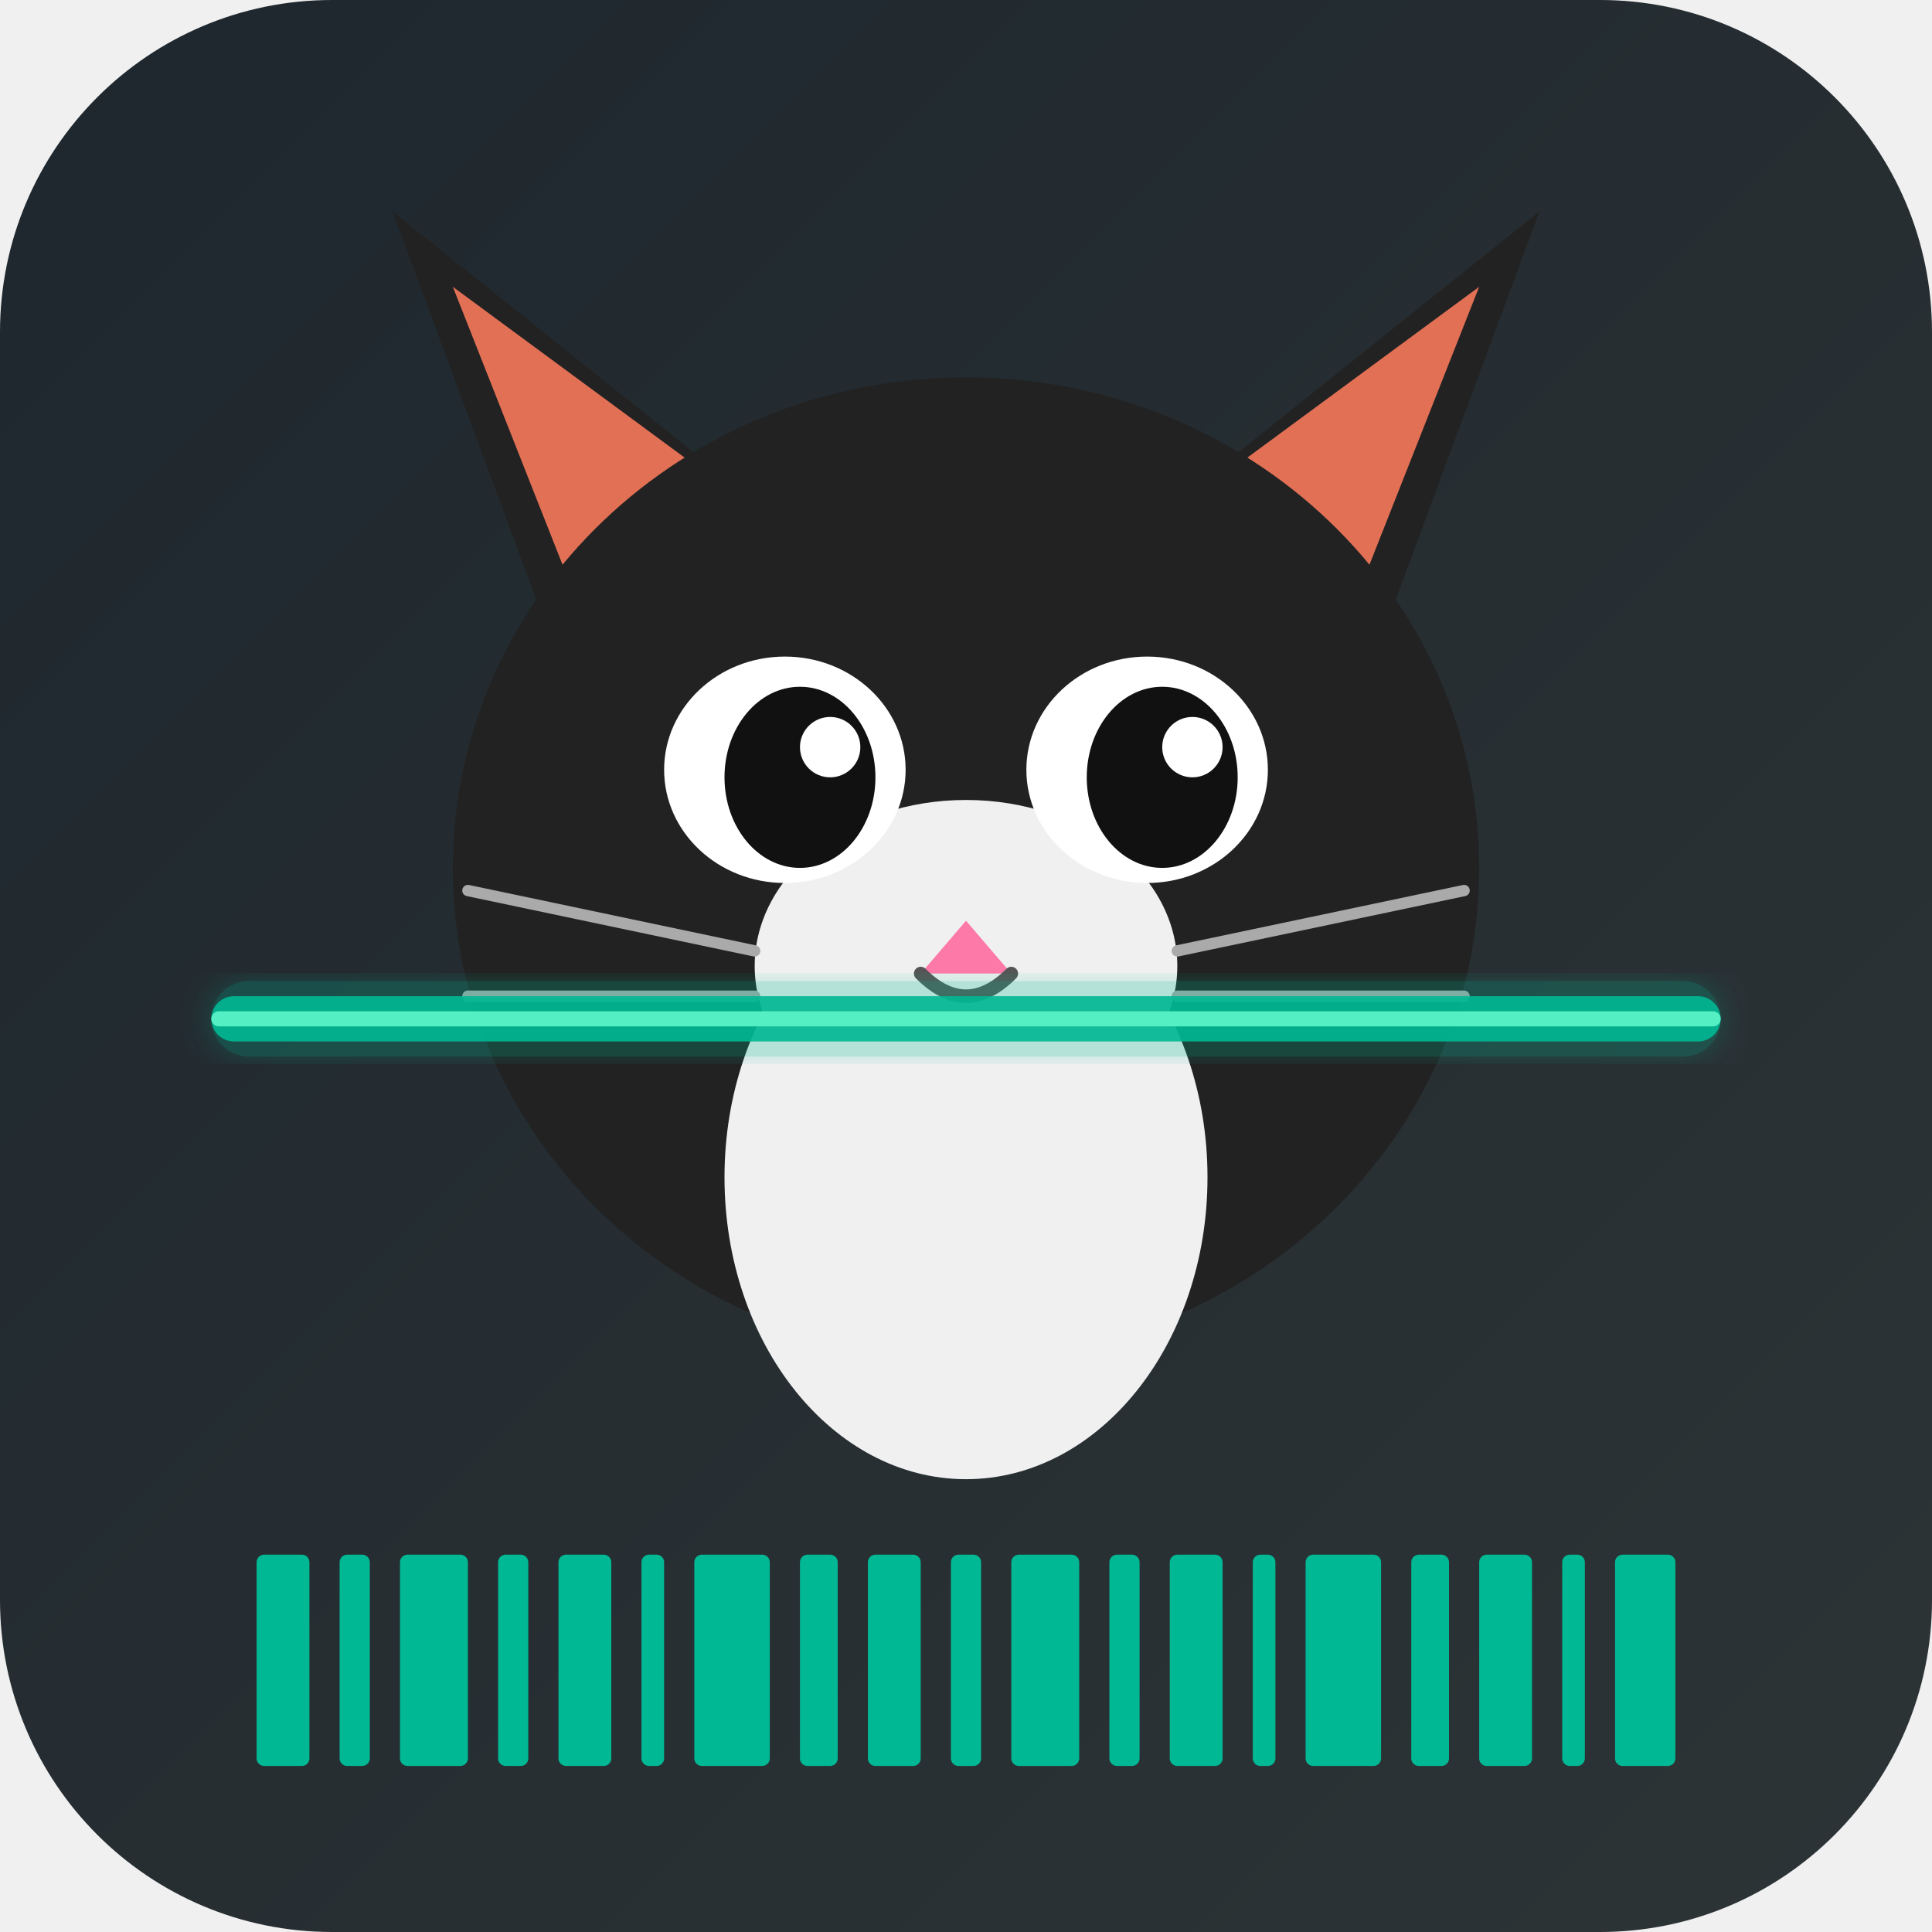
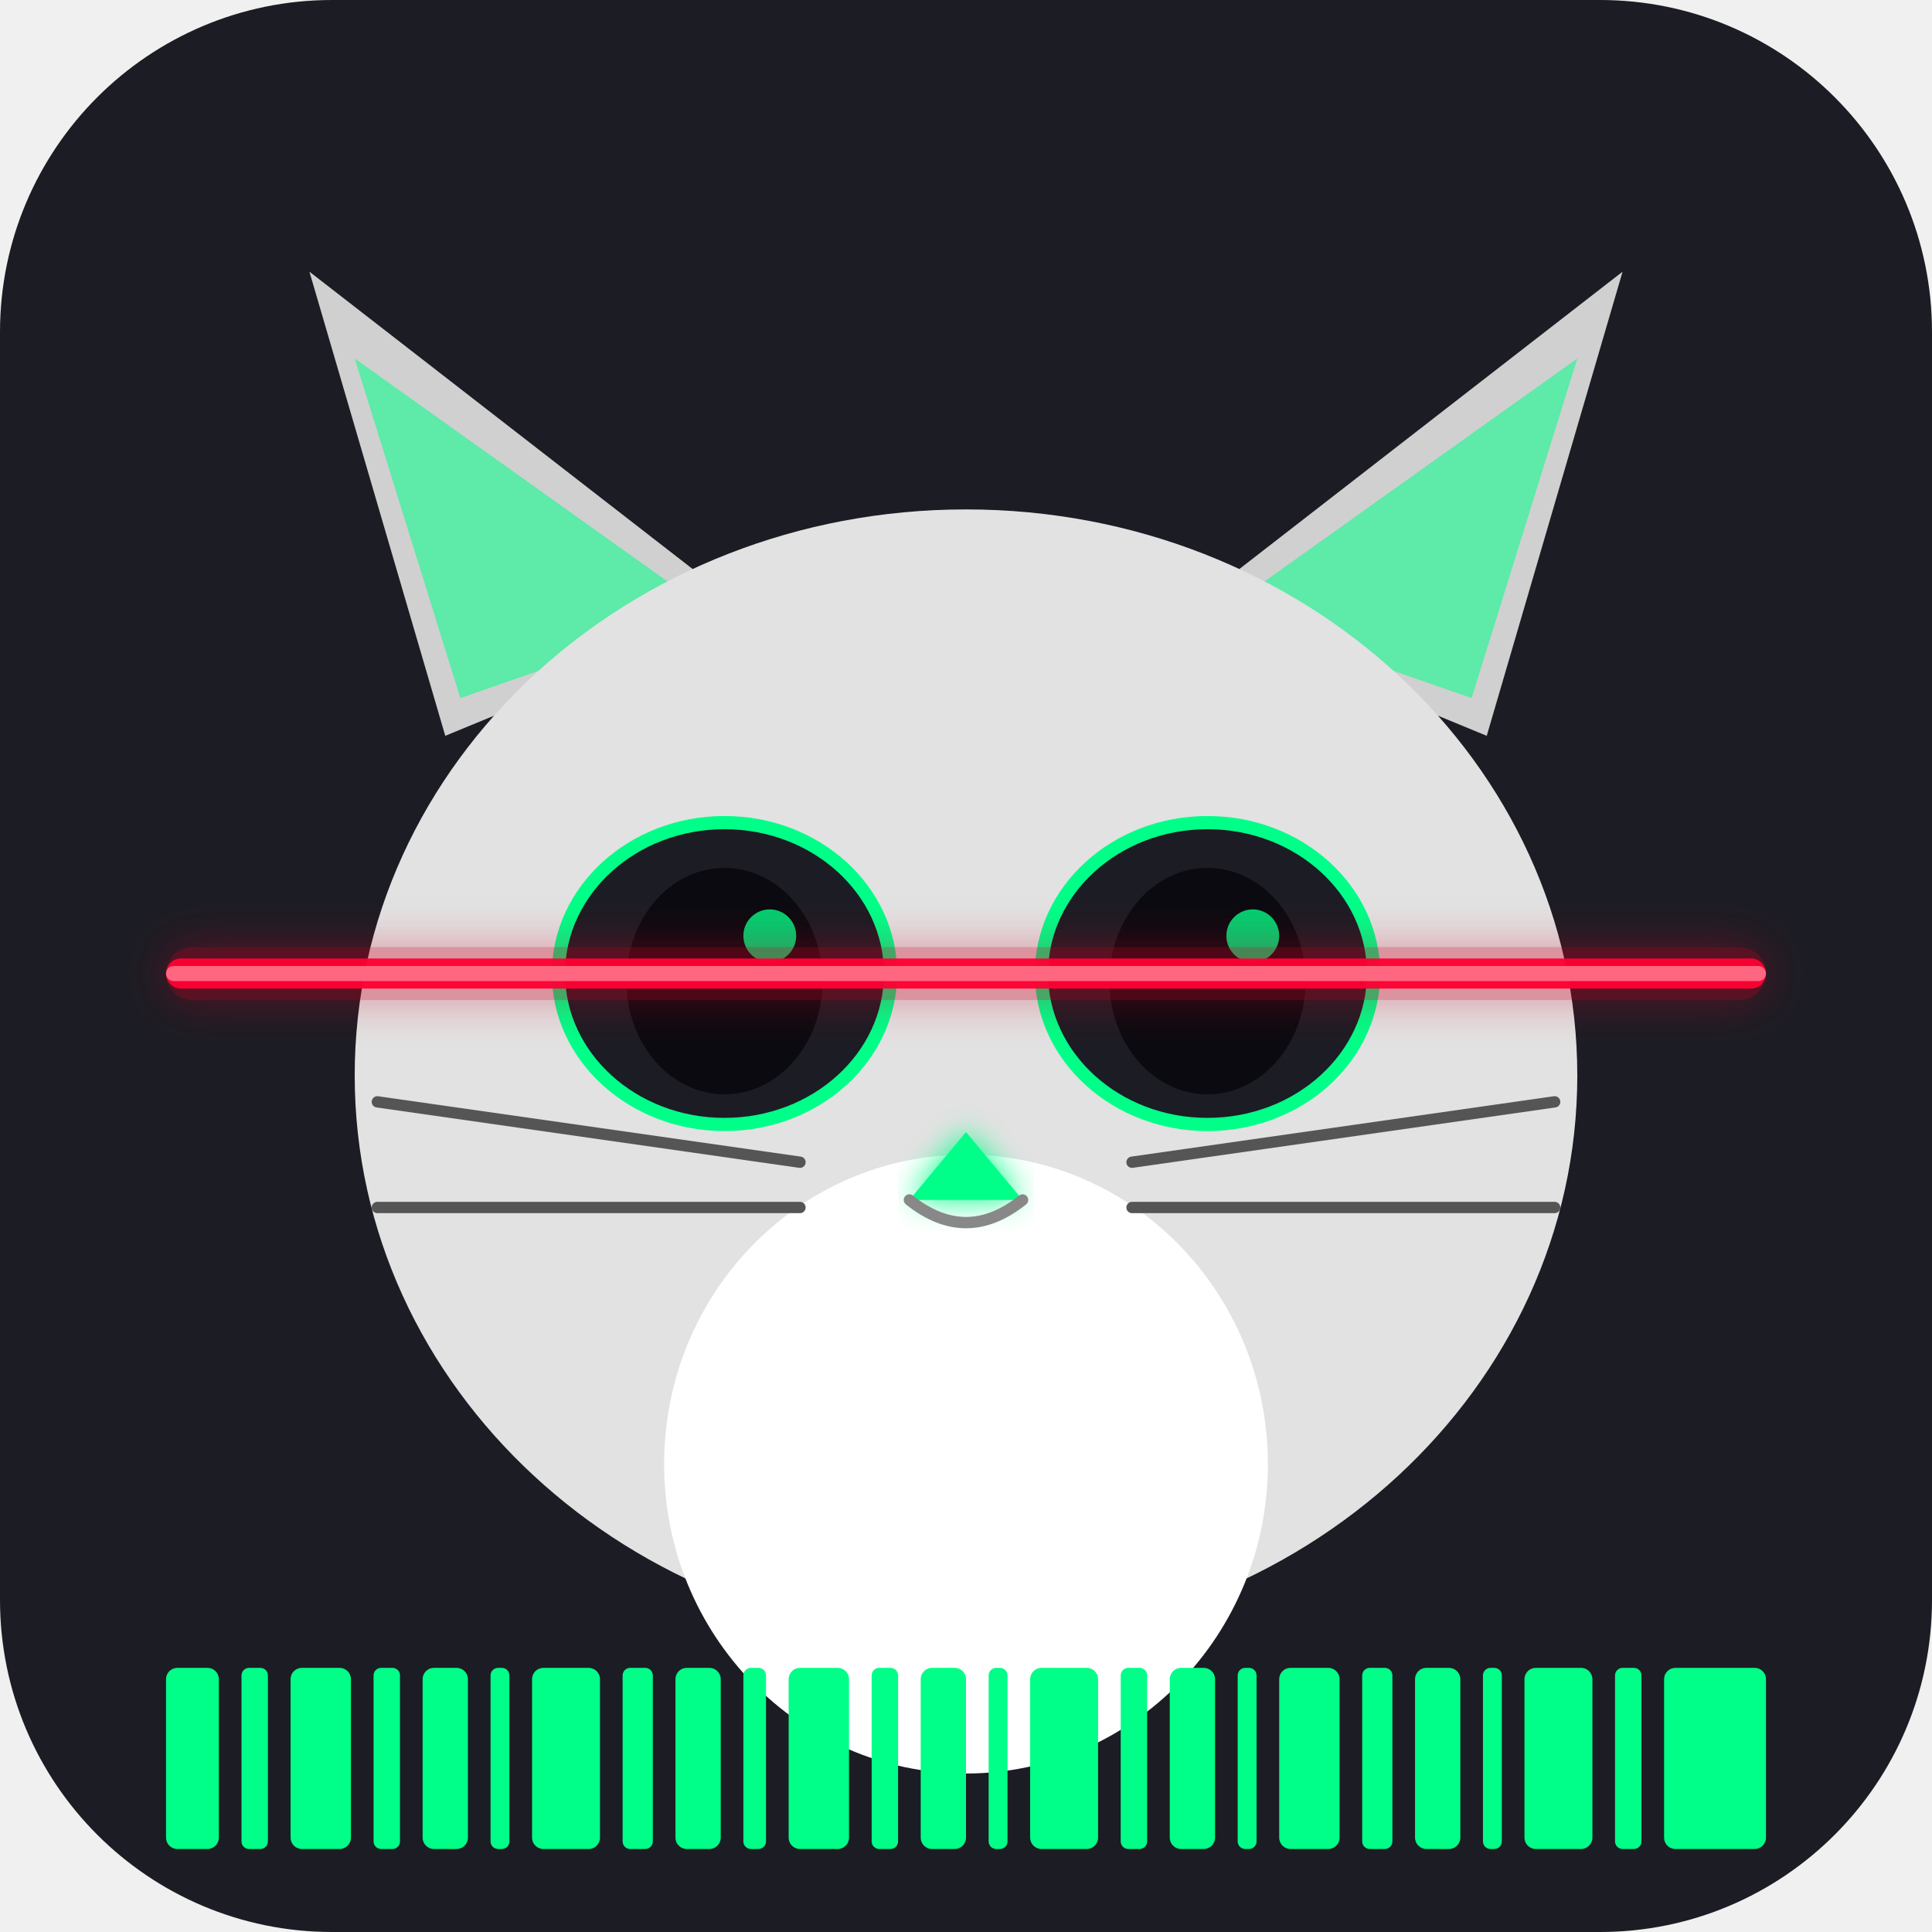
- <svg xmlns="http://www.w3.org/2000/svg" viewBox="0 0 256 256">
+ <svg xmlns="http://www.w3.org/2000/svg" viewBox="0 0 512 512">
  <defs>
-     <linearGradient id="bg" x1="0%" y1="0%" x2="100%" y2="100%">
-       <stop offset="0%" style="stop-color:#1e272e" />
-       <stop offset="100%" style="stop-color:#2d3436" />
-     </linearGradient>
-     <filter id="glow">
-       <feGaussianBlur stdDeviation="2" result="blur" />
-       <feComposite in="SourceGraphic" in2="blur" operator="over" />
+     <filter id="redglow" x="-20%" y="-200%" width="140%" height="500%">
+       <feGaussianBlur stdDeviation="6" result="blur" />
+       <feMerge>
+         <feMergeNode in="blur" />
+         <feMergeNode in="SourceGraphic" />
+       </feMerge>
+     </filter>
+     <filter id="greenglow" x="-10%" y="-100%" width="120%" height="300%">
+       <feGaussianBlur stdDeviation="4" result="blur" />
+       <feMerge>
+         <feMergeNode in="blur" />
+         <feMergeNode in="SourceGraphic" />
+       </feMerge>
    </filter>
  </defs>
-   <rect width="256" height="256" rx="44" fill="url(#bg)" />
-   <polygon points="72,82 52,28 102,68" fill="#222" />
-   <polygon points="184,82 204,28 154,68" fill="#222" />
-   <polygon points="75,76 60,38 98,66" fill="#e17055" />
-   <polygon points="181,76 196,38 158,66" fill="#e17055" />
-   <ellipse cx="128" cy="115" rx="68" ry="65" fill="#222" />
-   <ellipse cx="128" cy="156" rx="32" ry="40" fill="#f0f0f0" />
-   <ellipse cx="128" cy="128" rx="28" ry="22" fill="#f0f0f0" />
-   <ellipse cx="104" cy="102" rx="16" ry="15" fill="white" />
-   <ellipse cx="152" cy="102" rx="16" ry="15" fill="white" />
-   <ellipse cx="106" cy="103" rx="10" ry="12" fill="#111" />
-   <ellipse cx="154" cy="103" rx="10" ry="12" fill="#111" />
-   <circle cx="110" cy="99" r="4" fill="white" />
-   <circle cx="158" cy="99" r="4" fill="white" />
-   <polygon points="128,122 122,129 134,129" fill="#fd79a8" />
-   <path d="M122 129 Q128 135 134 129" fill="none" stroke="#555" stroke-width="1.8" stroke-linecap="round" />
-   <line x1="100" y1="126" x2="62" y2="118" stroke="#aaa" stroke-width="1.5" stroke-linecap="round" />
-   <line x1="100" y1="132" x2="62" y2="132" stroke="#aaa" stroke-width="1.5" stroke-linecap="round" />
-   <line x1="156" y1="126" x2="194" y2="118" stroke="#aaa" stroke-width="1.5" stroke-linecap="round" />
-   <line x1="156" y1="132" x2="194" y2="132" stroke="#aaa" stroke-width="1.5" stroke-linecap="round" />
-   <rect x="28" y="130" width="200" height="10" rx="5" fill="#00b894" opacity="0.25" filter="url(#glow)" />
-   <rect x="28" y="132" width="200" height="6" rx="3" fill="#00b894" opacity="0.9" />
-   <rect x="28" y="134" width="200" height="2" rx="1" fill="#55efc4" />
-   <rect x="34" y="206" width="7" height="28" rx="1" fill="#00b894" />
-   <rect x="45" y="206" width="4" height="28" rx="1" fill="#00b894" />
-   <rect x="53" y="206" width="9" height="28" rx="1" fill="#00b894" />
-   <rect x="66" y="206" width="4" height="28" rx="1" fill="#00b894" />
-   <rect x="74" y="206" width="7" height="28" rx="1" fill="#00b894" />
-   <rect x="85" y="206" width="3" height="28" rx="1" fill="#00b894" />
-   <rect x="92" y="206" width="10" height="28" rx="1" fill="#00b894" />
-   <rect x="106" y="206" width="5" height="28" rx="1" fill="#00b894" />
-   <rect x="115" y="206" width="7" height="28" rx="1" fill="#00b894" />
-   <rect x="126" y="206" width="4" height="28" rx="1" fill="#00b894" />
-   <rect x="134" y="206" width="9" height="28" rx="1" fill="#00b894" />
-   <rect x="147" y="206" width="4" height="28" rx="1" fill="#00b894" />
-   <rect x="155" y="206" width="7" height="28" rx="1" fill="#00b894" />
-   <rect x="166" y="206" width="3" height="28" rx="1" fill="#00b894" />
-   <rect x="173" y="206" width="10" height="28" rx="1" fill="#00b894" />
-   <rect x="187" y="206" width="5" height="28" rx="1" fill="#00b894" />
-   <rect x="196" y="206" width="7" height="28" rx="1" fill="#00b894" />
-   <rect x="207" y="206" width="3" height="28" rx="1" fill="#00b894" />
-   <rect x="214" y="206" width="8" height="28" rx="1" fill="#00b894" />
+   <rect width="512" height="512" rx="88" fill="#1c1c24" />
+   <polygon points="118,195 82,72 198,162" fill="#d0d0d0" />
+   <polygon points="394,195 430,72 314,162" fill="#d0d0d0" />
+   <polygon points="122,185 94,95 188,162" fill="#00ff88" opacity="0.55" />
+   <polygon points="390,185 418,95 324,162" fill="#00ff88" opacity="0.55" />
+   <ellipse cx="256" cy="285" rx="162" ry="150" fill="#e2e2e2" />
+   <ellipse cx="256" cy="388" rx="80" ry="82" fill="#ffffff" />
+   <ellipse cx="192" cy="258" rx="44" ry="40" fill="#1c1c24" />
+   <ellipse cx="320" cy="258" rx="44" ry="40" fill="#1c1c24" />
+   <ellipse cx="192" cy="260" rx="26" ry="30" fill="#0a0a10" />
+   <ellipse cx="320" cy="260" rx="26" ry="30" fill="#0a0a10" />
+   <ellipse cx="192" cy="258" rx="44" ry="40" fill="none" stroke="#00ff88" stroke-width="3.5" />
+   <ellipse cx="320" cy="258" rx="44" ry="40" fill="none" stroke="#00ff88" stroke-width="3.5" />
+   <circle cx="204" cy="248" r="7" fill="#00ff88" opacity="0.8" />
+   <circle cx="332" cy="248" r="7" fill="#00ff88" opacity="0.8" />
+   <rect x="44" y="251" width="424" height="14" rx="7" fill="#cc0022" opacity="0.35" filter="url(#redglow)" />
+   <rect x="44" y="254" width="424" height="8" rx="4" fill="#ff0033" opacity="0.95" />
+   <rect x="44" y="256" width="424" height="4" rx="2" fill="#ff6680" />
+   <polygon points="256,300 241,318 271,318" fill="#00ff88" filter="url(#greenglow)" />
+   <path d="M241 318 Q256 330 271 318" fill="none" stroke="#888" stroke-width="3" stroke-linecap="round" />
+   <line x1="212" y1="308" x2="100" y2="292" stroke="#555" stroke-width="3" stroke-linecap="round" />
+   <line x1="212" y1="320" x2="100" y2="320" stroke="#555" stroke-width="3" stroke-linecap="round" />
+   <line x1="300" y1="308" x2="412" y2="292" stroke="#555" stroke-width="3" stroke-linecap="round" />
+   <line x1="300" y1="320" x2="412" y2="320" stroke="#555" stroke-width="3" stroke-linecap="round" />
+   <rect x="44" y="442" width="14" height="48" rx="3" fill="#00ff88" />
+   <rect x="64" y="442" width="7" height="48" rx="2" fill="#00ff88" />
+   <rect x="77" y="442" width="16" height="48" rx="3" fill="#00ff88" />
+   <rect x="99" y="442" width="7" height="48" rx="2" fill="#00ff88" />
+   <rect x="112" y="442" width="12" height="48" rx="3" fill="#00ff88" />
+   <rect x="130" y="442" width="5" height="48" rx="2" fill="#00ff88" />
+   <rect x="141" y="442" width="18" height="48" rx="3" fill="#00ff88" />
+   <rect x="165" y="442" width="8" height="48" rx="2" fill="#00ff88" />
+   <rect x="179" y="442" width="12" height="48" rx="3" fill="#00ff88" />
+   <rect x="197" y="442" width="6" height="48" rx="2" fill="#00ff88" />
+   <rect x="209" y="442" width="16" height="48" rx="3" fill="#00ff88" />
+   <rect x="231" y="442" width="7" height="48" rx="2" fill="#00ff88" />
+   <rect x="244" y="442" width="12" height="48" rx="3" fill="#00ff88" />
+   <rect x="262" y="442" width="5" height="48" rx="2" fill="#00ff88" />
+   <rect x="273" y="442" width="18" height="48" rx="3" fill="#00ff88" />
+   <rect x="297" y="442" width="7" height="48" rx="2" fill="#00ff88" />
+   <rect x="310" y="442" width="12" height="48" rx="3" fill="#00ff88" />
+   <rect x="328" y="442" width="5" height="48" rx="2" fill="#00ff88" />
+   <rect x="339" y="442" width="16" height="48" rx="3" fill="#00ff88" />
+   <rect x="361" y="442" width="8" height="48" rx="2" fill="#00ff88" />
+   <rect x="375" y="442" width="12" height="48" rx="3" fill="#00ff88" />
+   <rect x="393" y="442" width="5" height="48" rx="2" fill="#00ff88" />
+   <rect x="404" y="442" width="18" height="48" rx="3" fill="#00ff88" />
+   <rect x="428" y="442" width="7" height="48" rx="2" fill="#00ff88" />
+   <rect x="441" y="442" width="27" height="48" rx="3" fill="#00ff88" />
</svg>
